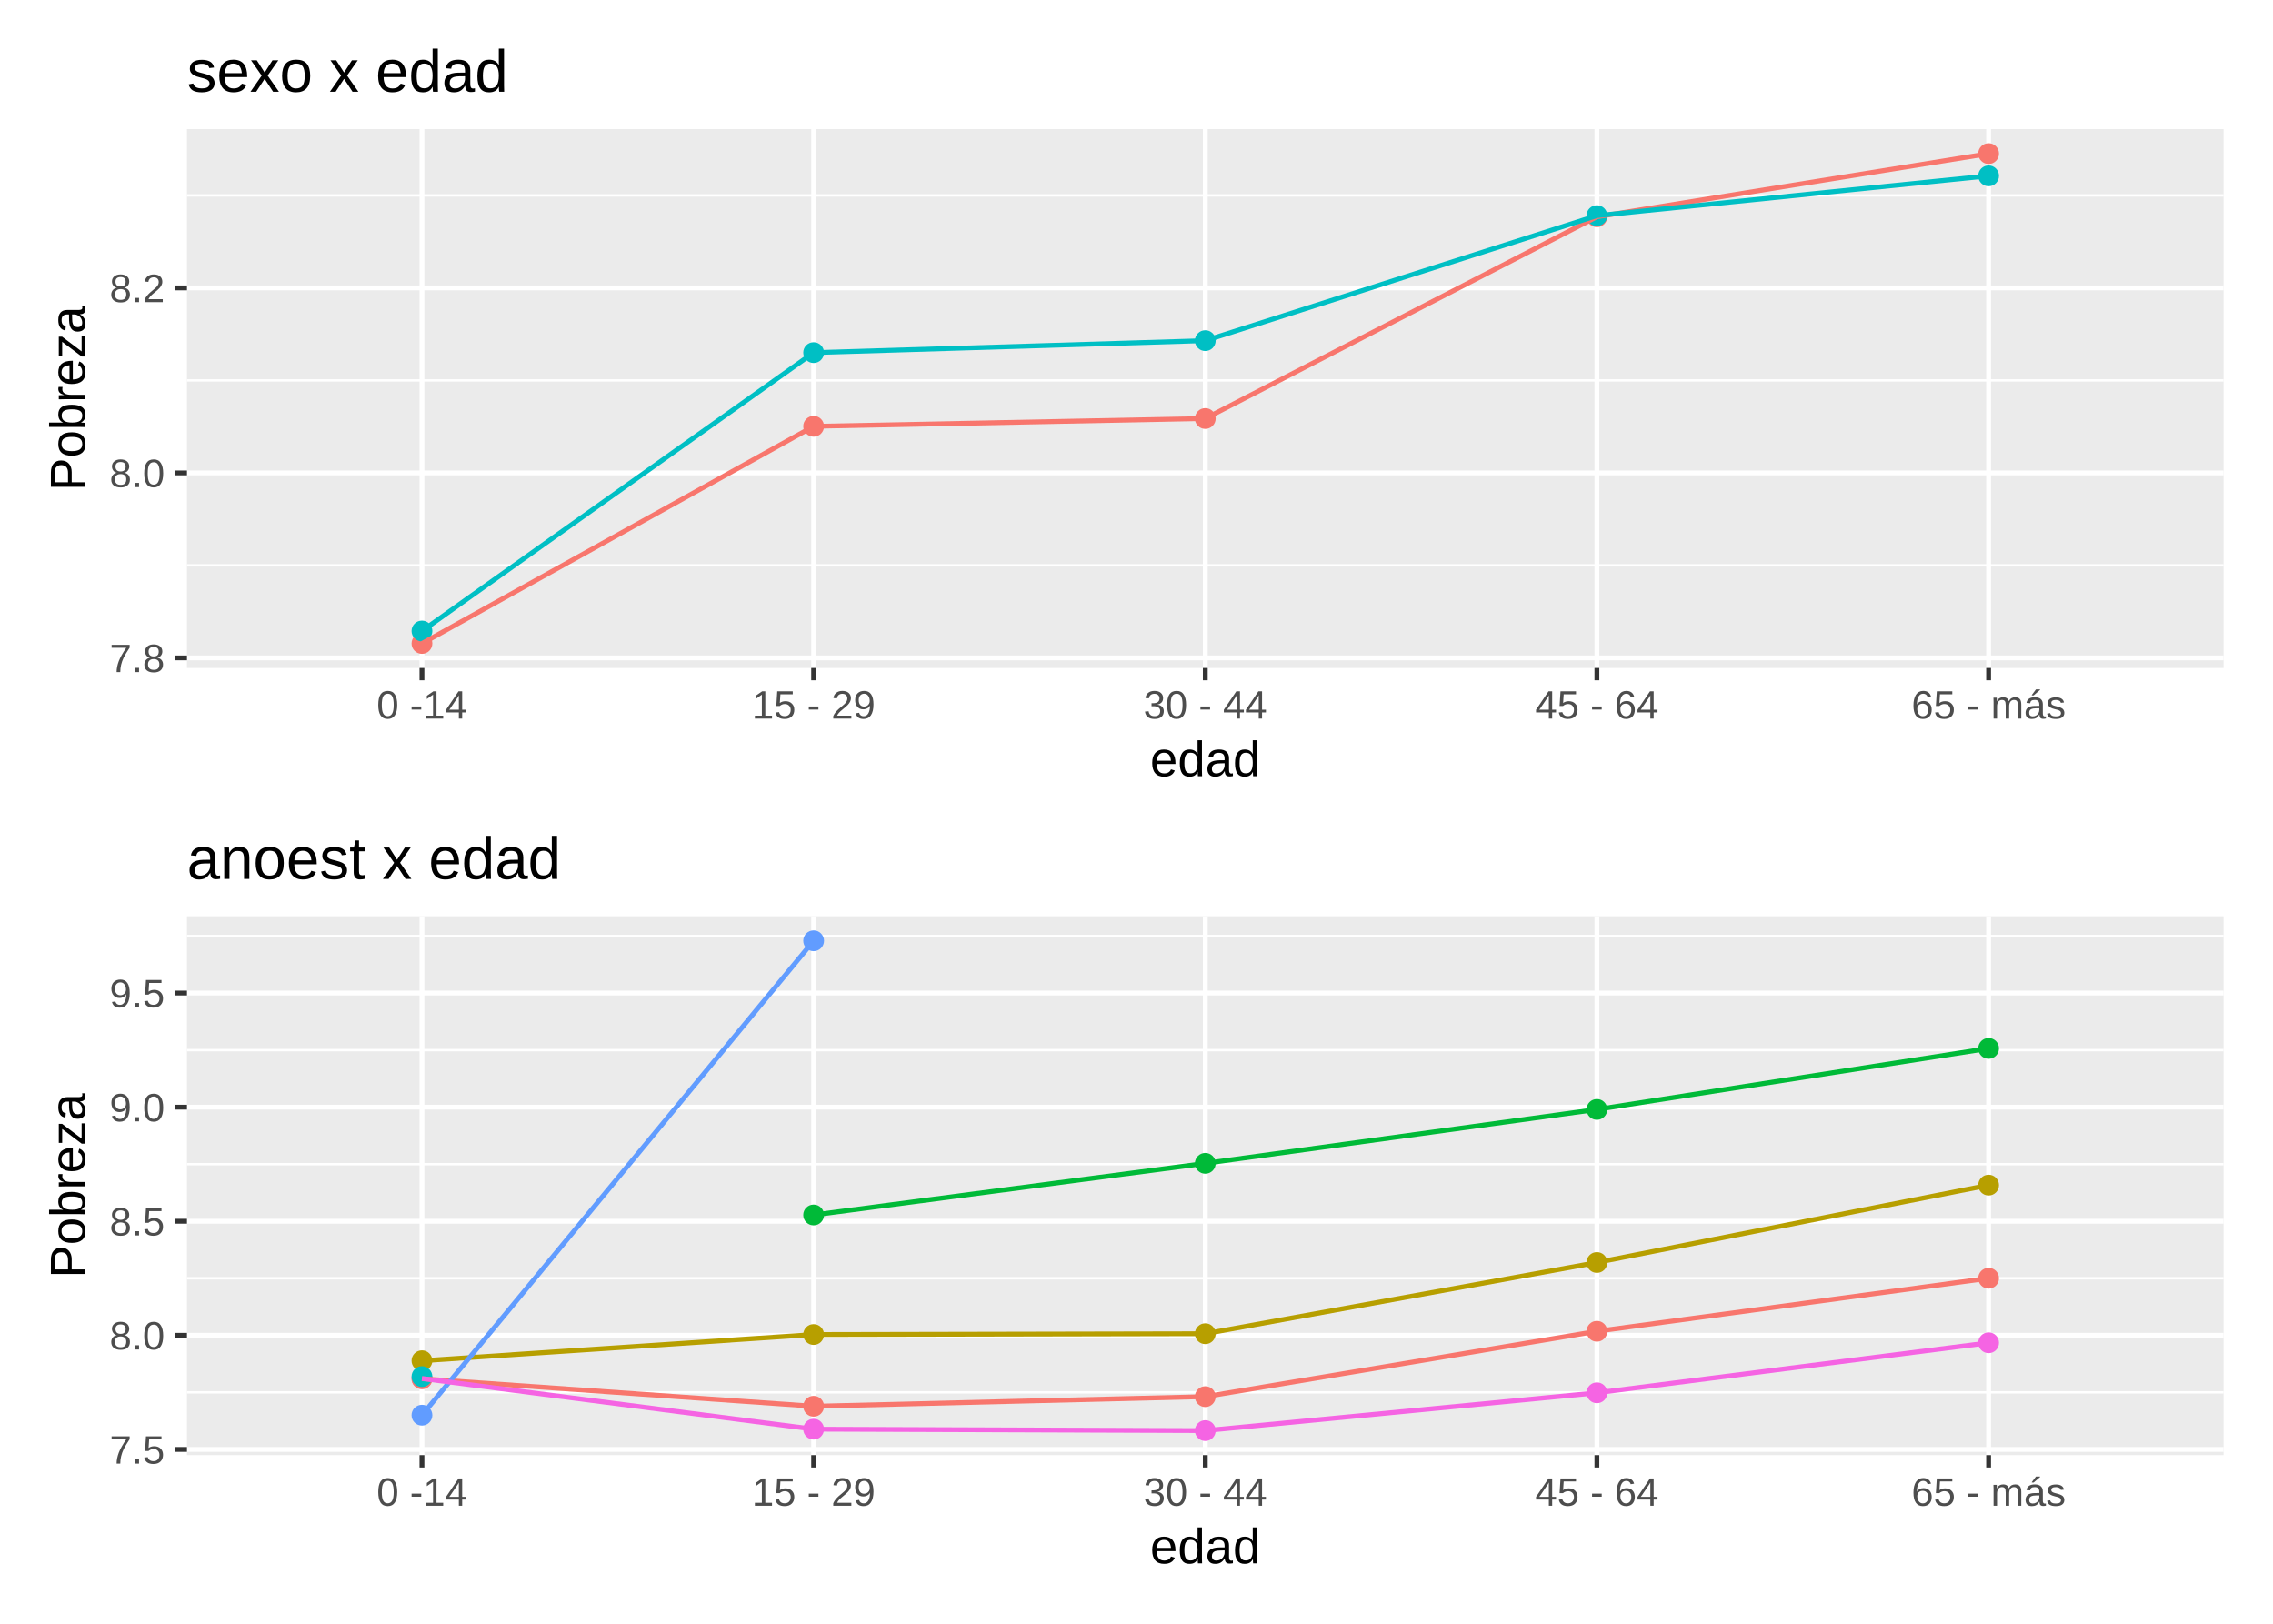
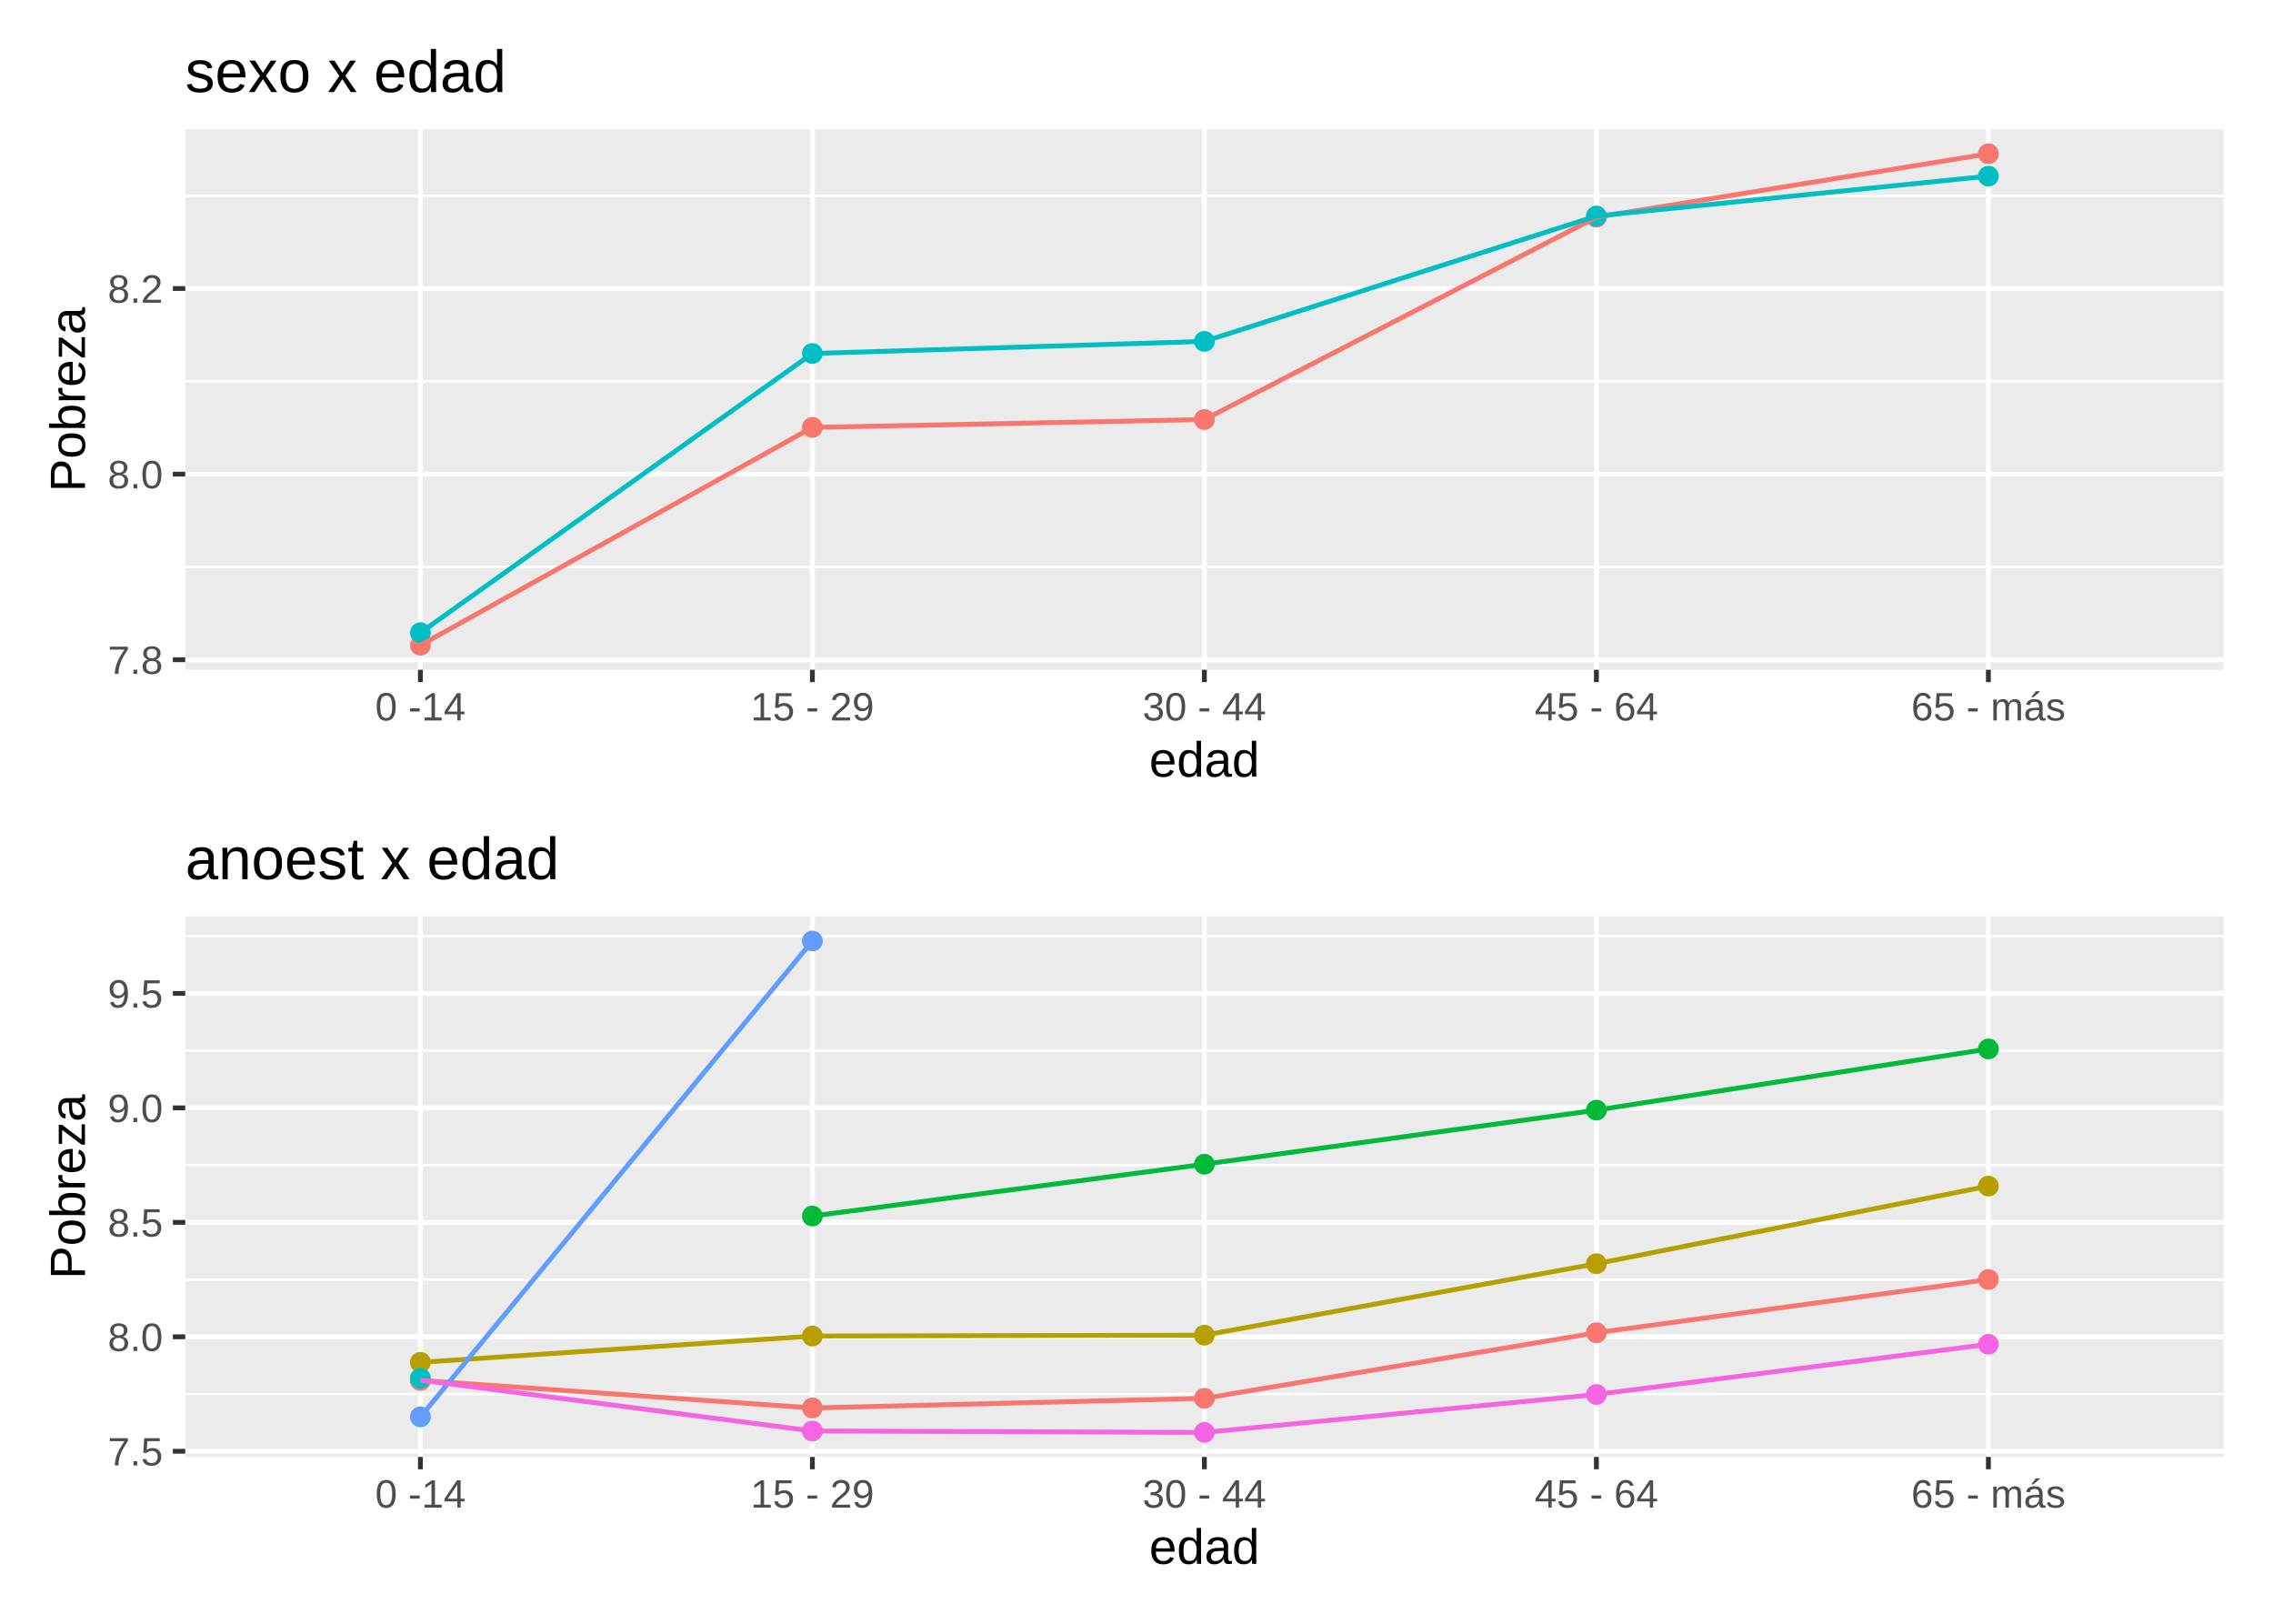
<svg xmlns="http://www.w3.org/2000/svg" class="svglite" width="504.00pt" height="360.00pt" viewBox="0 0 504.00 360.00">
  <defs>
    <style type="text/css">
    .svglite line, .svglite polyline, .svglite polygon, .svglite path, .svglite rect, .svglite circle {
      fill: none;
      stroke: #000000;
      stroke-linecap: round;
      stroke-linejoin: round;
      stroke-miterlimit: 10.00;
    }
    .svglite text {
      white-space: pre;
    }
  </style>
  </defs>
  <rect width="100%" height="100%" style="stroke: none; fill: #FFFFFF;" />
  <defs>
    <clipPath id="cpMC4wMHw1MDQuMDB8MC4wMHwzNjAuMDA=">
      <rect x="0.00" y="0.00" width="504.00" height="360.00" />
    </clipPath>
  </defs>
  <g clip-path="url(#cpMC4wMHw1MDQuMDB8MC4wMHwzNjAuMDA=)">
-     <rect x="0.00" y="0.00" width="504.00" height="360.00" style="stroke-width: 1.07; stroke: #FFFFFF; fill: #FFFFFF;" />
+     <rect x="0.00" y="0" width="504.00" height="360.00" style="stroke-width: 1.07; stroke: #FFFFFF; fill: #FFFFFF;" />
  </g>
+   <defs>
+     <clipPath id="cpNDEuMDd8NDkzLjA0fDI4LjY2fDMyMy4wMg==">
+       <rect x="41.07" y="28.66" width="451.98" height="294.37" />
+     </clipPath>
+   </defs>
+   <g clip-path="url(#cpNDEuMDd8NDkzLjA0fDI4LjY2fDMyMy4wMg==)">
+ </g>
+   <g clip-path="url(#cpMC4wMHw1MDQuMDB8MC4wMHwzNjAuMDA=)">
+ </g>
  <defs>
    <clipPath id="cpNS40OHw0OTguNTJ8NS40OHwxODAuMDA=">
      <rect x="5.48" y="5.48" width="493.04" height="174.52" />
    </clipPath>
  </defs>
  <g clip-path="url(#cpNS40OHw0OTguNTJ8NS40OHwxODAuMDA=)">
    <rect x="5.48" y="5.48" width="493.04" height="174.52" style="stroke-width: 1.07; stroke: #FFFFFF; fill: #FFFFFF;" />
  </g>
  <g clip-path="url(#cpMC4wMHw1MDQuMDB8MC4wMHwzNjAuMDA=)">
</g>
  <defs>
-     <clipPath id="cpNDEuNDZ8NDkzLjA0fDI4LjYzfDE0OC4wOQ==">
-       <rect x="41.46" y="28.63" width="451.58" height="119.46" />
+     <clipPath id="cpNDEuMDd8NDkzLjA0fDI4LjY2fDE0OC41MA==">
+       <rect x="41.07" y="28.66" width="451.98" height="119.85" />
    </clipPath>
  </defs>
-   <g clip-path="url(#cpNDEuNDZ8NDkzLjA0fDI4LjYzfDE0OC4wOQ==)">
-     <rect x="41.46" y="28.63" width="451.58" height="119.46" style="stroke-width: 1.07; stroke: none; fill: #EBEBEB;" />
-     <polyline points="41.46,125.35 493.04,125.35 " style="stroke-width: 0.53; stroke: #FFFFFF; stroke-linecap: butt;" />
-     <polyline points="41.46,84.34 493.04,84.34 " style="stroke-width: 0.53; stroke: #FFFFFF; stroke-linecap: butt;" />
-     <polyline points="41.46,43.33 493.04,43.33 " style="stroke-width: 0.53; stroke: #FFFFFF; stroke-linecap: butt;" />
-     <polyline points="41.46,145.86 493.04,145.86 " style="stroke-width: 1.07; stroke: #FFFFFF; stroke-linecap: butt;" />
-     <polyline points="41.46,104.85 493.04,104.85 " style="stroke-width: 1.07; stroke: #FFFFFF; stroke-linecap: butt;" />
-     <polyline points="41.46,63.83 493.04,63.83 " style="stroke-width: 1.07; stroke: #FFFFFF; stroke-linecap: butt;" />
-     <polyline points="93.56,148.09 93.56,28.63 " style="stroke-width: 1.07; stroke: #FFFFFF; stroke-linecap: butt;" />
-     <polyline points="180.41,148.09 180.41,28.63 " style="stroke-width: 1.07; stroke: #FFFFFF; stroke-linecap: butt;" />
-     <polyline points="267.25,148.09 267.25,28.63 " style="stroke-width: 1.07; stroke: #FFFFFF; stroke-linecap: butt;" />
-     <polyline points="354.09,148.09 354.09,28.63 " style="stroke-width: 1.07; stroke: #FFFFFF; stroke-linecap: butt;" />
-     <polyline points="440.94,148.09 440.94,28.63 " style="stroke-width: 1.07; stroke: #FFFFFF; stroke-linecap: butt;" />
-     <circle cx="93.56" cy="142.66" r="1.95" style="stroke-width: 0.71; stroke: #F8766D; fill: #F8766D;" />
-     <circle cx="180.41" cy="94.52" r="1.95" style="stroke-width: 0.71; stroke: #F8766D; fill: #F8766D;" />
-     <circle cx="267.25" cy="92.79" r="1.95" style="stroke-width: 0.71; stroke: #F8766D; fill: #F8766D;" />
-     <circle cx="354.09" cy="48.06" r="1.95" style="stroke-width: 0.71; stroke: #F8766D; fill: #F8766D;" />
-     <circle cx="440.94" cy="34.06" r="1.95" style="stroke-width: 0.71; stroke: #F8766D; fill: #F8766D;" />
-     <circle cx="93.56" cy="139.90" r="1.95" style="stroke-width: 0.71; stroke: #00BFC4; fill: #00BFC4;" />
-     <circle cx="180.41" cy="78.18" r="1.95" style="stroke-width: 0.71; stroke: #00BFC4; fill: #00BFC4;" />
-     <circle cx="267.25" cy="75.52" r="1.95" style="stroke-width: 0.71; stroke: #00BFC4; fill: #00BFC4;" />
-     <circle cx="354.09" cy="47.81" r="1.95" style="stroke-width: 0.71; stroke: #00BFC4; fill: #00BFC4;" />
-     <circle cx="440.94" cy="38.99" r="1.95" style="stroke-width: 0.71; stroke: #00BFC4; fill: #00BFC4;" />
-     <polyline points="93.56,142.66 180.41,94.52 267.25,92.79 354.09,48.06 440.94,34.06 " style="stroke-width: 1.07; stroke: #F8766D; stroke-linecap: butt;" />
-     <polyline points="93.56,139.90 180.41,78.18 267.25,75.52 354.09,47.81 440.94,38.99 " style="stroke-width: 1.07; stroke: #00BFC4; stroke-linecap: butt;" />
+   <g clip-path="url(#cpNDEuMDd8NDkzLjA0fDI4LjY2fDE0OC41MA==)">
+     <rect x="41.07" y="28.66" width="451.98" height="119.85" style="stroke-width: 1.07; stroke: none; fill: #EBEBEB;" />
+     <polyline points="41.07,125.69 493.04,125.69 " style="stroke-width: 0.53; stroke: #FFFFFF; stroke-linecap: butt;" />
+     <polyline points="41.07,84.55 493.04,84.55 " style="stroke-width: 0.53; stroke: #FFFFFF; stroke-linecap: butt;" />
+     <polyline points="41.07,43.40 493.04,43.40 " style="stroke-width: 0.53; stroke: #FFFFFF; stroke-linecap: butt;" />
+     <polyline points="41.07,146.27 493.04,146.27 " style="stroke-width: 1.07; stroke: #FFFFFF; stroke-linecap: butt;" />
+     <polyline points="41.07,105.12 493.04,105.12 " style="stroke-width: 1.07; stroke: #FFFFFF; stroke-linecap: butt;" />
+     <polyline points="41.07,63.97 493.04,63.97 " style="stroke-width: 1.07; stroke: #FFFFFF; stroke-linecap: butt;" />
+     <polyline points="93.22,148.50 93.22,28.66 " style="stroke-width: 1.07; stroke: #FFFFFF; stroke-linecap: butt;" />
+     <polyline points="180.13,148.50 180.13,28.66 " style="stroke-width: 1.07; stroke: #FFFFFF; stroke-linecap: butt;" />
+     <polyline points="267.05,148.50 267.05,28.66 " style="stroke-width: 1.07; stroke: #FFFFFF; stroke-linecap: butt;" />
+     <polyline points="353.97,148.50 353.97,28.66 " style="stroke-width: 1.07; stroke: #FFFFFF; stroke-linecap: butt;" />
+     <polyline points="440.89,148.50 440.89,28.66 " style="stroke-width: 1.07; stroke: #FFFFFF; stroke-linecap: butt;" />
+     <circle cx="93.22" cy="143.06" r="1.95" style="stroke-width: 0.71; stroke: #F8766D; fill: #F8766D;" />
+     <circle cx="180.13" cy="94.76" r="1.95" style="stroke-width: 0.71; stroke: #F8766D; fill: #F8766D;" />
+     <circle cx="267.05" cy="93.02" r="1.95" style="stroke-width: 0.71; stroke: #F8766D; fill: #F8766D;" />
+     <circle cx="353.97" cy="48.15" r="1.95" style="stroke-width: 0.71; stroke: #F8766D; fill: #F8766D;" />
+     <circle cx="440.89" cy="34.10" r="1.95" style="stroke-width: 0.71; stroke: #F8766D; fill: #F8766D;" />
+     <circle cx="93.22" cy="140.28" r="1.95" style="stroke-width: 0.71; stroke: #00BFC4; fill: #00BFC4;" />
+     <circle cx="180.13" cy="78.37" r="1.95" style="stroke-width: 0.71; stroke: #00BFC4; fill: #00BFC4;" />
+     <circle cx="267.05" cy="75.69" r="1.95" style="stroke-width: 0.71; stroke: #00BFC4; fill: #00BFC4;" />
+     <circle cx="353.97" cy="47.89" r="1.95" style="stroke-width: 0.71; stroke: #00BFC4; fill: #00BFC4;" />
+     <circle cx="440.89" cy="39.05" r="1.95" style="stroke-width: 0.71; stroke: #00BFC4; fill: #00BFC4;" />
+     <polyline points="93.22,143.06 180.13,94.76 267.05,93.02 353.97,48.15 440.89,34.10 " style="stroke-width: 1.07; stroke: #F8766D; stroke-linecap: butt;" />
+     <polyline points="93.22,140.28 180.13,78.37 267.05,75.69 353.97,47.89 440.89,39.05 " style="stroke-width: 1.07; stroke: #00BFC4; stroke-linecap: butt;" />
  </g>
  <g clip-path="url(#cpMC4wMHw1MDQuMDB8MC4wMHwzNjAuMDA=)">
-     <text x="36.53" y="149.01" text-anchor="end" style="font-size: 8.80px;fill: #4D4D4D; font-family: &quot;Arial&quot;;" textLength="12.24px" lengthAdjust="spacingAndGlyphs">7.8</text>
-     <text x="36.53" y="108.00" text-anchor="end" style="font-size: 8.80px;fill: #4D4D4D; font-family: &quot;Arial&quot;;" textLength="12.24px" lengthAdjust="spacingAndGlyphs">8.0</text>
-     <text x="36.53" y="66.98" text-anchor="end" style="font-size: 8.80px;fill: #4D4D4D; font-family: &quot;Arial&quot;;" textLength="12.24px" lengthAdjust="spacingAndGlyphs">8.2</text>
-     <polyline points="38.72,145.86 41.46,145.86 " style="stroke-width: 1.07; stroke: #333333; stroke-linecap: butt;" />
-     <polyline points="38.72,104.85 41.46,104.85 " style="stroke-width: 1.07; stroke: #333333; stroke-linecap: butt;" />
-     <polyline points="38.72,63.83 41.46,63.83 " style="stroke-width: 1.07; stroke: #333333; stroke-linecap: butt;" />
-     <polyline points="93.56,150.83 93.56,148.09 " style="stroke-width: 1.07; stroke: #333333; stroke-linecap: butt;" />
-     <polyline points="180.41,150.83 180.41,148.09 " style="stroke-width: 1.07; stroke: #333333; stroke-linecap: butt;" />
-     <polyline points="267.25,150.83 267.25,148.09 " style="stroke-width: 1.07; stroke: #333333; stroke-linecap: butt;" />
-     <polyline points="354.09,150.83 354.09,148.09 " style="stroke-width: 1.07; stroke: #333333; stroke-linecap: butt;" />
-     <polyline points="440.94,150.83 440.94,148.09 " style="stroke-width: 1.07; stroke: #333333; stroke-linecap: butt;" />
-     <text x="93.56" y="159.32" text-anchor="middle" style="font-size: 8.80px;fill: #4D4D4D; font-family: &quot;Arial&quot;;" textLength="20.07px" lengthAdjust="spacingAndGlyphs">0 -14</text>
-     <text x="180.41" y="159.32" text-anchor="middle" style="font-size: 8.80px;fill: #4D4D4D; font-family: &quot;Arial&quot;;" textLength="27.41px" lengthAdjust="spacingAndGlyphs">15 - 29</text>
-     <text x="267.25" y="159.32" text-anchor="middle" style="font-size: 8.80px;fill: #4D4D4D; font-family: &quot;Arial&quot;;" textLength="27.41px" lengthAdjust="spacingAndGlyphs">30 - 44</text>
-     <text x="354.09" y="159.32" text-anchor="middle" style="font-size: 8.80px;fill: #4D4D4D; font-family: &quot;Arial&quot;;" textLength="27.41px" lengthAdjust="spacingAndGlyphs">45 - 64</text>
-     <text x="440.94" y="159.32" text-anchor="middle" style="font-size: 8.80px;fill: #4D4D4D; font-family: &quot;Arial&quot;;" textLength="34.24px" lengthAdjust="spacingAndGlyphs">65 - más</text>
-     <text x="267.25" y="172.09" text-anchor="middle" style="font-size: 11.00px; font-family: &quot;Arial&quot;;" textLength="24.48px" lengthAdjust="spacingAndGlyphs">edad</text>
-     <text transform="translate(18.85,88.36) rotate(-90)" text-anchor="middle" style="font-size: 11.00px; font-family: &quot;Arial&quot;;" textLength="40.98px" lengthAdjust="spacingAndGlyphs">Pobreza</text>
-     <text x="41.46" y="20.35" style="font-size: 13.20px; font-family: &quot;Arial&quot;;" textLength="71.14px" lengthAdjust="spacingAndGlyphs">sexo x edad</text>
+     <text x="36.13" y="149.42" text-anchor="end" style="font-size: 8.80px;fill: #4D4D4D; font-family: &quot;Arial&quot;;" textLength="12.24px" lengthAdjust="spacingAndGlyphs">7.8</text>
+     <text x="36.13" y="108.27" text-anchor="end" style="font-size: 8.80px;fill: #4D4D4D; font-family: &quot;Arial&quot;;" textLength="12.24px" lengthAdjust="spacingAndGlyphs">8.0</text>
+     <text x="36.13" y="67.12" text-anchor="end" style="font-size: 8.80px;fill: #4D4D4D; font-family: &quot;Arial&quot;;" textLength="12.24px" lengthAdjust="spacingAndGlyphs">8.2</text>
+     <polyline points="38.33,146.27 41.07,146.27 " style="stroke-width: 1.07; stroke: #333333; stroke-linecap: butt;" />
+     <polyline points="38.33,105.12 41.07,105.12 " style="stroke-width: 1.07; stroke: #333333; stroke-linecap: butt;" />
+     <polyline points="38.33,63.97 41.07,63.97 " style="stroke-width: 1.07; stroke: #333333; stroke-linecap: butt;" />
+     <polyline points="93.22,151.24 93.22,148.50 " style="stroke-width: 1.07; stroke: #333333; stroke-linecap: butt;" />
+     <polyline points="180.13,151.24 180.13,148.50 " style="stroke-width: 1.07; stroke: #333333; stroke-linecap: butt;" />
+     <polyline points="267.05,151.24 267.05,148.50 " style="stroke-width: 1.07; stroke: #333333; stroke-linecap: butt;" />
+     <polyline points="353.97,151.24 353.97,148.50 " style="stroke-width: 1.07; stroke: #333333; stroke-linecap: butt;" />
+     <polyline points="440.89,151.24 440.89,148.50 " style="stroke-width: 1.07; stroke: #333333; stroke-linecap: butt;" />
+     <text x="93.22" y="159.74" text-anchor="middle" style="font-size: 8.80px;fill: #4D4D4D; font-family: &quot;Arial&quot;;" textLength="20.07px" lengthAdjust="spacingAndGlyphs">0 -14</text>
+     <text x="180.13" y="159.74" text-anchor="middle" style="font-size: 8.80px;fill: #4D4D4D; font-family: &quot;Arial&quot;;" textLength="27.41px" lengthAdjust="spacingAndGlyphs">15 - 29</text>
+     <text x="267.05" y="159.74" text-anchor="middle" style="font-size: 8.80px;fill: #4D4D4D; font-family: &quot;Arial&quot;;" textLength="27.41px" lengthAdjust="spacingAndGlyphs">30 - 44</text>
+     <text x="353.97" y="159.74" text-anchor="middle" style="font-size: 8.80px;fill: #4D4D4D; font-family: &quot;Arial&quot;;" textLength="27.41px" lengthAdjust="spacingAndGlyphs">45 - 64</text>
+     <text x="440.89" y="159.74" text-anchor="middle" style="font-size: 8.80px;fill: #4D4D4D; font-family: &quot;Arial&quot;;" textLength="34.24px" lengthAdjust="spacingAndGlyphs">65 - más</text>
+     <text x="267.05" y="172.20" text-anchor="middle" style="font-size: 11.00px; font-family: &quot;Arial&quot;;" textLength="24.48px" lengthAdjust="spacingAndGlyphs">edad</text>
+     <text transform="translate(18.84,88.58) rotate(-90)" text-anchor="middle" style="font-size: 11.00px; font-family: &quot;Arial&quot;;" textLength="40.98px" lengthAdjust="spacingAndGlyphs">Pobreza</text>
+     <text x="41.07" y="20.41" style="font-size: 13.20px; font-family: &quot;Arial&quot;;" textLength="71.14px" lengthAdjust="spacingAndGlyphs">sexo x edad</text>
  </g>
  <defs>
    <clipPath id="cpNS40OHw0OTguNTJ8MTgwLjAwfDM1NC41Mg==">
      <rect x="5.48" y="180.00" width="493.04" height="174.52" />
    </clipPath>
  </defs>
  <g clip-path="url(#cpNS40OHw0OTguNTJ8MTgwLjAwfDM1NC41Mg==)">
    <rect x="5.48" y="180.00" width="493.04" height="174.52" style="stroke-width: 1.07; stroke: #FFFFFF; fill: #FFFFFF;" />
  </g>
  <g clip-path="url(#cpMC4wMHw1MDQuMDB8MC4wMHwzNjAuMDA=)">
</g>
  <defs>
-     <clipPath id="cpNDEuNDZ8NDkzLjA0fDIwMy4xNXwzMjIuNjE=">
-       <rect x="41.46" y="203.15" width="451.58" height="119.46" />
+     <clipPath id="cpNDEuMDd8NDkzLjA0fDIwMy4xOHwzMjMuMDI=">
+       <rect x="41.07" y="203.18" width="451.98" height="119.85" />
    </clipPath>
  </defs>
-   <g clip-path="url(#cpNDEuNDZ8NDkzLjA0fDIwMy4xNXwzMjIuNjE=)">
-     <rect x="41.46" y="203.15" width="451.58" height="119.46" style="stroke-width: 1.07; stroke: none; fill: #EBEBEB;" />
-     <polyline points="41.46,308.70 493.04,308.70 " style="stroke-width: 0.53; stroke: #FFFFFF; stroke-linecap: butt;" />
-     <polyline points="41.46,283.41 493.04,283.41 " style="stroke-width: 0.53; stroke: #FFFFFF; stroke-linecap: butt;" />
-     <polyline points="41.46,258.11 493.04,258.11 " style="stroke-width: 0.53; stroke: #FFFFFF; stroke-linecap: butt;" />
-     <polyline points="41.46,232.82 493.04,232.82 " style="stroke-width: 0.53; stroke: #FFFFFF; stroke-linecap: butt;" />
-     <polyline points="41.46,207.53 493.04,207.53 " style="stroke-width: 0.53; stroke: #FFFFFF; stroke-linecap: butt;" />
-     <polyline points="41.46,321.35 493.04,321.35 " style="stroke-width: 1.07; stroke: #FFFFFF; stroke-linecap: butt;" />
-     <polyline points="41.46,296.05 493.04,296.05 " style="stroke-width: 1.07; stroke: #FFFFFF; stroke-linecap: butt;" />
-     <polyline points="41.46,270.76 493.04,270.76 " style="stroke-width: 1.07; stroke: #FFFFFF; stroke-linecap: butt;" />
-     <polyline points="41.46,245.47 493.04,245.47 " style="stroke-width: 1.07; stroke: #FFFFFF; stroke-linecap: butt;" />
-     <polyline points="41.46,220.17 493.04,220.17 " style="stroke-width: 1.07; stroke: #FFFFFF; stroke-linecap: butt;" />
-     <polyline points="93.56,322.61 93.56,203.15 " style="stroke-width: 1.07; stroke: #FFFFFF; stroke-linecap: butt;" />
-     <polyline points="180.41,322.61 180.41,203.15 " style="stroke-width: 1.07; stroke: #FFFFFF; stroke-linecap: butt;" />
-     <polyline points="267.25,322.61 267.25,203.15 " style="stroke-width: 1.07; stroke: #FFFFFF; stroke-linecap: butt;" />
-     <polyline points="354.09,322.61 354.09,203.15 " style="stroke-width: 1.07; stroke: #FFFFFF; stroke-linecap: butt;" />
-     <polyline points="440.94,322.61 440.94,203.15 " style="stroke-width: 1.07; stroke: #FFFFFF; stroke-linecap: butt;" />
-     <circle cx="93.56" cy="305.63" r="1.95" style="stroke-width: 0.71; stroke: #F564E3; fill: #F564E3;" />
-     <circle cx="180.41" cy="316.86" r="1.95" style="stroke-width: 0.71; stroke: #F564E3; fill: #F564E3;" />
-     <circle cx="267.25" cy="317.18" r="1.95" style="stroke-width: 0.71; stroke: #F564E3; fill: #F564E3;" />
-     <circle cx="354.09" cy="308.80" r="1.95" style="stroke-width: 0.71; stroke: #F564E3; fill: #F564E3;" />
-     <circle cx="440.94" cy="297.71" r="1.95" style="stroke-width: 0.71; stroke: #F564E3; fill: #F564E3;" />
-     <circle cx="93.56" cy="305.69" r="1.95" style="stroke-width: 0.71; stroke: #F8766D; fill: #F8766D;" />
-     <circle cx="180.41" cy="311.78" r="1.95" style="stroke-width: 0.71; stroke: #F8766D; fill: #F8766D;" />
-     <circle cx="267.25" cy="309.65" r="1.95" style="stroke-width: 0.71; stroke: #F8766D; fill: #F8766D;" />
-     <circle cx="354.09" cy="295.16" r="1.95" style="stroke-width: 0.71; stroke: #F8766D; fill: #F8766D;" />
-     <circle cx="440.94" cy="283.40" r="1.95" style="stroke-width: 0.71; stroke: #F8766D; fill: #F8766D;" />
-     <circle cx="93.56" cy="301.69" r="1.95" style="stroke-width: 0.71; stroke: #B79F00; fill: #B79F00;" />
-     <circle cx="180.41" cy="295.88" r="1.95" style="stroke-width: 0.71; stroke: #B79F00; fill: #B79F00;" />
-     <circle cx="267.25" cy="295.70" r="1.95" style="stroke-width: 0.71; stroke: #B79F00; fill: #B79F00;" />
-     <circle cx="354.09" cy="279.91" r="1.95" style="stroke-width: 0.71; stroke: #B79F00; fill: #B79F00;" />
-     <circle cx="440.94" cy="262.75" r="1.95" style="stroke-width: 0.71; stroke: #B79F00; fill: #B79F00;" />
-     <circle cx="180.41" cy="269.37" r="1.95" style="stroke-width: 0.71; stroke: #00BA38; fill: #00BA38;" />
-     <circle cx="267.25" cy="257.92" r="1.95" style="stroke-width: 0.71; stroke: #00BA38; fill: #00BA38;" />
-     <circle cx="354.09" cy="245.97" r="1.95" style="stroke-width: 0.71; stroke: #00BA38; fill: #00BA38;" />
-     <circle cx="440.94" cy="232.44" r="1.95" style="stroke-width: 0.71; stroke: #00BA38; fill: #00BA38;" />
-     <circle cx="93.56" cy="305.21" r="1.95" style="stroke-width: 0.71; stroke: #00BFC4; fill: #00BFC4;" />
-     <circle cx="93.56" cy="313.76" r="1.95" style="stroke-width: 0.71; stroke: #619CFF; fill: #619CFF;" />
-     <circle cx="180.41" cy="208.58" r="1.95" style="stroke-width: 0.71; stroke: #619CFF; fill: #619CFF;" />
-     <polyline points="93.56,305.69 180.41,311.78 267.25,309.65 354.09,295.16 440.94,283.40 " style="stroke-width: 1.07; stroke: #F8766D; stroke-linecap: butt;" />
-     <polyline points="93.56,301.69 180.41,295.88 267.25,295.70 354.09,279.91 440.94,262.75 " style="stroke-width: 1.07; stroke: #B79F00; stroke-linecap: butt;" />
-     <polyline points="180.41,269.37 267.25,257.92 354.09,245.97 440.94,232.44 " style="stroke-width: 1.07; stroke: #00BA38; stroke-linecap: butt;" />
-     <polyline points="93.56,313.76 180.41,208.58 " style="stroke-width: 1.07; stroke: #619CFF; stroke-linecap: butt;" />
-     <polyline points="93.56,305.63 180.41,316.86 267.25,317.18 354.09,308.80 440.94,297.71 " style="stroke-width: 1.07; stroke: #F564E3; stroke-linecap: butt;" />
+   <g clip-path="url(#cpNDEuMDd8NDkzLjA0fDIwMy4xOHwzMjMuMDI=)">
+     <rect x="41.07" y="203.18" width="451.98" height="119.85" style="stroke-width: 1.07; stroke: none; fill: #EBEBEB;" />
+     <polyline points="41.07,309.07 493.04,309.07 " style="stroke-width: 0.53; stroke: #FFFFFF; stroke-linecap: butt;" />
+     <polyline points="41.07,283.69 493.04,283.69 " style="stroke-width: 0.53; stroke: #FFFFFF; stroke-linecap: butt;" />
+     <polyline points="41.07,258.32 493.04,258.32 " style="stroke-width: 0.53; stroke: #FFFFFF; stroke-linecap: butt;" />
+     <polyline points="41.07,232.94 493.04,232.94 " style="stroke-width: 0.53; stroke: #FFFFFF; stroke-linecap: butt;" />
+     <polyline points="41.07,207.57 493.04,207.57 " style="stroke-width: 0.53; stroke: #FFFFFF; stroke-linecap: butt;" />
+     <polyline points="41.07,321.76 493.04,321.76 " style="stroke-width: 1.07; stroke: #FFFFFF; stroke-linecap: butt;" />
+     <polyline points="41.07,296.38 493.04,296.38 " style="stroke-width: 1.07; stroke: #FFFFFF; stroke-linecap: butt;" />
+     <polyline points="41.07,271.01 493.04,271.01 " style="stroke-width: 1.07; stroke: #FFFFFF; stroke-linecap: butt;" />
+     <polyline points="41.07,245.63 493.04,245.63 " style="stroke-width: 1.07; stroke: #FFFFFF; stroke-linecap: butt;" />
+     <polyline points="41.07,220.25 493.04,220.25 " style="stroke-width: 1.07; stroke: #FFFFFF; stroke-linecap: butt;" />
+     <polyline points="93.22,323.02 93.22,203.18 " style="stroke-width: 1.07; stroke: #FFFFFF; stroke-linecap: butt;" />
+     <polyline points="180.13,323.02 180.13,203.18 " style="stroke-width: 1.07; stroke: #FFFFFF; stroke-linecap: butt;" />
+     <polyline points="267.05,323.02 267.05,203.18 " style="stroke-width: 1.07; stroke: #FFFFFF; stroke-linecap: butt;" />
+     <polyline points="353.97,323.02 353.97,203.18 " style="stroke-width: 1.07; stroke: #FFFFFF; stroke-linecap: butt;" />
+     <polyline points="440.89,323.02 440.89,203.18 " style="stroke-width: 1.07; stroke: #FFFFFF; stroke-linecap: butt;" />
+     <circle cx="93.22" cy="305.99" r="1.95" style="stroke-width: 0.71; stroke: #F564E3; fill: #F564E3;" />
+     <circle cx="180.13" cy="317.26" r="1.95" style="stroke-width: 0.71; stroke: #F564E3; fill: #F564E3;" />
+     <circle cx="267.05" cy="317.58" r="1.95" style="stroke-width: 0.71; stroke: #F564E3; fill: #F564E3;" />
+     <circle cx="353.97" cy="309.17" r="1.95" style="stroke-width: 0.71; stroke: #F564E3; fill: #F564E3;" />
+     <circle cx="440.89" cy="298.04" r="1.95" style="stroke-width: 0.71; stroke: #F564E3; fill: #F564E3;" />
+     <circle cx="93.22" cy="306.05" r="1.95" style="stroke-width: 0.71; stroke: #F8766D; fill: #F8766D;" />
+     <circle cx="180.13" cy="312.16" r="1.95" style="stroke-width: 0.71; stroke: #F8766D; fill: #F8766D;" />
+     <circle cx="267.05" cy="310.02" r="1.95" style="stroke-width: 0.71; stroke: #F8766D; fill: #F8766D;" />
+     <circle cx="353.97" cy="295.48" r="1.95" style="stroke-width: 0.71; stroke: #F8766D; fill: #F8766D;" />
+     <circle cx="440.89" cy="283.68" r="1.95" style="stroke-width: 0.71; stroke: #F8766D; fill: #F8766D;" />
+     <circle cx="93.22" cy="302.04" r="1.95" style="stroke-width: 0.71; stroke: #B79F00; fill: #B79F00;" />
+     <circle cx="180.13" cy="296.21" r="1.95" style="stroke-width: 0.71; stroke: #B79F00; fill: #B79F00;" />
+     <circle cx="267.05" cy="296.02" r="1.95" style="stroke-width: 0.71; stroke: #B79F00; fill: #B79F00;" />
+     <circle cx="353.97" cy="280.18" r="1.95" style="stroke-width: 0.71; stroke: #B79F00; fill: #B79F00;" />
+     <circle cx="440.89" cy="262.97" r="1.95" style="stroke-width: 0.71; stroke: #B79F00; fill: #B79F00;" />
+     <circle cx="180.13" cy="269.61" r="1.95" style="stroke-width: 0.71; stroke: #00BA38; fill: #00BA38;" />
+     <circle cx="267.05" cy="258.12" r="1.95" style="stroke-width: 0.71; stroke: #00BA38; fill: #00BA38;" />
+     <circle cx="353.97" cy="246.13" r="1.95" style="stroke-width: 0.71; stroke: #00BA38; fill: #00BA38;" />
+     <circle cx="440.89" cy="232.56" r="1.95" style="stroke-width: 0.71; stroke: #00BA38; fill: #00BA38;" />
+     <circle cx="93.22" cy="305.57" r="1.95" style="stroke-width: 0.71; stroke: #00BFC4; fill: #00BFC4;" />
+     <circle cx="93.22" cy="314.14" r="1.95" style="stroke-width: 0.71; stroke: #619CFF; fill: #619CFF;" />
+     <circle cx="180.13" cy="208.62" r="1.95" style="stroke-width: 0.71; stroke: #619CFF; fill: #619CFF;" />
+     <polyline points="93.22,306.05 180.13,312.16 267.05,310.02 353.97,295.48 440.89,283.68 " style="stroke-width: 1.07; stroke: #F8766D; stroke-linecap: butt;" />
+     <polyline points="93.22,302.04 180.13,296.21 267.05,296.02 353.97,280.18 440.89,262.97 " style="stroke-width: 1.07; stroke: #B79F00; stroke-linecap: butt;" />
+     <polyline points="180.13,269.61 267.05,258.12 353.97,246.13 440.89,232.56 " style="stroke-width: 1.07; stroke: #00BA38; stroke-linecap: butt;" />
+     <polyline points="93.22,314.14 180.13,208.62 " style="stroke-width: 1.07; stroke: #619CFF; stroke-linecap: butt;" />
+     <polyline points="93.22,305.99 180.13,317.26 267.05,317.58 353.97,309.17 440.89,298.04 " style="stroke-width: 1.07; stroke: #F564E3; stroke-linecap: butt;" />
  </g>
  <g clip-path="url(#cpMC4wMHw1MDQuMDB8MC4wMHwzNjAuMDA=)">
-     <text x="36.53" y="324.50" text-anchor="end" style="font-size: 8.80px;fill: #4D4D4D; font-family: &quot;Arial&quot;;" textLength="12.24px" lengthAdjust="spacingAndGlyphs">7.5</text>
-     <text x="36.53" y="299.20" text-anchor="end" style="font-size: 8.80px;fill: #4D4D4D; font-family: &quot;Arial&quot;;" textLength="12.24px" lengthAdjust="spacingAndGlyphs">8.0</text>
-     <text x="36.53" y="273.91" text-anchor="end" style="font-size: 8.80px;fill: #4D4D4D; font-family: &quot;Arial&quot;;" textLength="12.24px" lengthAdjust="spacingAndGlyphs">8.5</text>
-     <text x="36.53" y="248.62" text-anchor="end" style="font-size: 8.80px;fill: #4D4D4D; font-family: &quot;Arial&quot;;" textLength="12.24px" lengthAdjust="spacingAndGlyphs">9.0</text>
-     <text x="36.53" y="223.32" text-anchor="end" style="font-size: 8.80px;fill: #4D4D4D; font-family: &quot;Arial&quot;;" textLength="12.24px" lengthAdjust="spacingAndGlyphs">9.5</text>
-     <polyline points="38.72,321.35 41.46,321.35 " style="stroke-width: 1.07; stroke: #333333; stroke-linecap: butt;" />
-     <polyline points="38.72,296.05 41.46,296.05 " style="stroke-width: 1.07; stroke: #333333; stroke-linecap: butt;" />
-     <polyline points="38.72,270.76 41.46,270.76 " style="stroke-width: 1.07; stroke: #333333; stroke-linecap: butt;" />
-     <polyline points="38.72,245.47 41.46,245.47 " style="stroke-width: 1.07; stroke: #333333; stroke-linecap: butt;" />
-     <polyline points="38.72,220.17 41.46,220.17 " style="stroke-width: 1.07; stroke: #333333; stroke-linecap: butt;" />
-     <polyline points="93.56,325.35 93.56,322.61 " style="stroke-width: 1.07; stroke: #333333; stroke-linecap: butt;" />
-     <polyline points="180.41,325.35 180.41,322.61 " style="stroke-width: 1.07; stroke: #333333; stroke-linecap: butt;" />
-     <polyline points="267.25,325.35 267.25,322.61 " style="stroke-width: 1.07; stroke: #333333; stroke-linecap: butt;" />
-     <polyline points="354.09,325.35 354.09,322.61 " style="stroke-width: 1.07; stroke: #333333; stroke-linecap: butt;" />
-     <polyline points="440.94,325.35 440.94,322.61 " style="stroke-width: 1.07; stroke: #333333; stroke-linecap: butt;" />
-     <text x="93.56" y="333.84" text-anchor="middle" style="font-size: 8.80px;fill: #4D4D4D; font-family: &quot;Arial&quot;;" textLength="20.07px" lengthAdjust="spacingAndGlyphs">0 -14</text>
-     <text x="180.41" y="333.84" text-anchor="middle" style="font-size: 8.80px;fill: #4D4D4D; font-family: &quot;Arial&quot;;" textLength="27.41px" lengthAdjust="spacingAndGlyphs">15 - 29</text>
-     <text x="267.25" y="333.84" text-anchor="middle" style="font-size: 8.80px;fill: #4D4D4D; font-family: &quot;Arial&quot;;" textLength="27.41px" lengthAdjust="spacingAndGlyphs">30 - 44</text>
-     <text x="354.09" y="333.84" text-anchor="middle" style="font-size: 8.80px;fill: #4D4D4D; font-family: &quot;Arial&quot;;" textLength="27.41px" lengthAdjust="spacingAndGlyphs">45 - 64</text>
-     <text x="440.94" y="333.84" text-anchor="middle" style="font-size: 8.80px;fill: #4D4D4D; font-family: &quot;Arial&quot;;" textLength="34.24px" lengthAdjust="spacingAndGlyphs">65 - más</text>
-     <text x="267.25" y="346.61" text-anchor="middle" style="font-size: 11.00px; font-family: &quot;Arial&quot;;" textLength="24.48px" lengthAdjust="spacingAndGlyphs">edad</text>
-     <text transform="translate(18.85,262.88) rotate(-90)" text-anchor="middle" style="font-size: 11.00px; font-family: &quot;Arial&quot;;" textLength="40.98px" lengthAdjust="spacingAndGlyphs">Pobreza</text>
-     <text x="41.46" y="194.87" style="font-size: 13.20px; font-family: &quot;Arial&quot;;" textLength="82.88px" lengthAdjust="spacingAndGlyphs">anoest x edad</text>
+     <text x="36.13" y="324.91" text-anchor="end" style="font-size: 8.80px;fill: #4D4D4D; font-family: &quot;Arial&quot;;" textLength="12.24px" lengthAdjust="spacingAndGlyphs">7.5</text>
+     <text x="36.13" y="299.53" text-anchor="end" style="font-size: 8.80px;fill: #4D4D4D; font-family: &quot;Arial&quot;;" textLength="12.24px" lengthAdjust="spacingAndGlyphs">8.0</text>
+     <text x="36.13" y="274.16" text-anchor="end" style="font-size: 8.80px;fill: #4D4D4D; font-family: &quot;Arial&quot;;" textLength="12.24px" lengthAdjust="spacingAndGlyphs">8.5</text>
+     <text x="36.13" y="248.78" text-anchor="end" style="font-size: 8.80px;fill: #4D4D4D; font-family: &quot;Arial&quot;;" textLength="12.24px" lengthAdjust="spacingAndGlyphs">9.0</text>
+     <text x="36.13" y="223.40" text-anchor="end" style="font-size: 8.80px;fill: #4D4D4D; font-family: &quot;Arial&quot;;" textLength="12.24px" lengthAdjust="spacingAndGlyphs">9.5</text>
+     <polyline points="38.33,321.76 41.07,321.76 " style="stroke-width: 1.07; stroke: #333333; stroke-linecap: butt;" />
+     <polyline points="38.33,296.38 41.07,296.38 " style="stroke-width: 1.07; stroke: #333333; stroke-linecap: butt;" />
+     <polyline points="38.33,271.01 41.07,271.01 " style="stroke-width: 1.07; stroke: #333333; stroke-linecap: butt;" />
+     <polyline points="38.33,245.63 41.07,245.63 " style="stroke-width: 1.07; stroke: #333333; stroke-linecap: butt;" />
+     <polyline points="38.33,220.25 41.07,220.25 " style="stroke-width: 1.07; stroke: #333333; stroke-linecap: butt;" />
+     <polyline points="93.22,325.76 93.22,323.02 " style="stroke-width: 1.07; stroke: #333333; stroke-linecap: butt;" />
+     <polyline points="180.13,325.76 180.13,323.02 " style="stroke-width: 1.07; stroke: #333333; stroke-linecap: butt;" />
+     <polyline points="267.05,325.76 267.05,323.02 " style="stroke-width: 1.07; stroke: #333333; stroke-linecap: butt;" />
+     <polyline points="353.97,325.76 353.97,323.02 " style="stroke-width: 1.07; stroke: #333333; stroke-linecap: butt;" />
+     <polyline points="440.89,325.76 440.89,323.02 " style="stroke-width: 1.07; stroke: #333333; stroke-linecap: butt;" />
+     <text x="93.22" y="334.26" text-anchor="middle" style="font-size: 8.80px;fill: #4D4D4D; font-family: &quot;Arial&quot;;" textLength="20.07px" lengthAdjust="spacingAndGlyphs">0 -14</text>
+     <text x="180.13" y="334.26" text-anchor="middle" style="font-size: 8.80px;fill: #4D4D4D; font-family: &quot;Arial&quot;;" textLength="27.41px" lengthAdjust="spacingAndGlyphs">15 - 29</text>
+     <text x="267.05" y="334.26" text-anchor="middle" style="font-size: 8.80px;fill: #4D4D4D; font-family: &quot;Arial&quot;;" textLength="27.41px" lengthAdjust="spacingAndGlyphs">30 - 44</text>
+     <text x="353.97" y="334.26" text-anchor="middle" style="font-size: 8.80px;fill: #4D4D4D; font-family: &quot;Arial&quot;;" textLength="27.41px" lengthAdjust="spacingAndGlyphs">45 - 64</text>
+     <text x="440.89" y="334.26" text-anchor="middle" style="font-size: 8.80px;fill: #4D4D4D; font-family: &quot;Arial&quot;;" textLength="34.24px" lengthAdjust="spacingAndGlyphs">65 - más</text>
+     <text x="267.05" y="346.72" text-anchor="middle" style="font-size: 11.00px; font-family: &quot;Arial&quot;;" textLength="24.48px" lengthAdjust="spacingAndGlyphs">edad</text>
+     <text transform="translate(18.84,263.10) rotate(-90)" text-anchor="middle" style="font-size: 11.00px; font-family: &quot;Arial&quot;;" textLength="40.98px" lengthAdjust="spacingAndGlyphs">Pobreza</text>
+     <text x="41.07" y="194.93" style="font-size: 13.20px; font-family: &quot;Arial&quot;;" textLength="82.88px" lengthAdjust="spacingAndGlyphs">anoest x edad</text>
  </g>
</svg>
